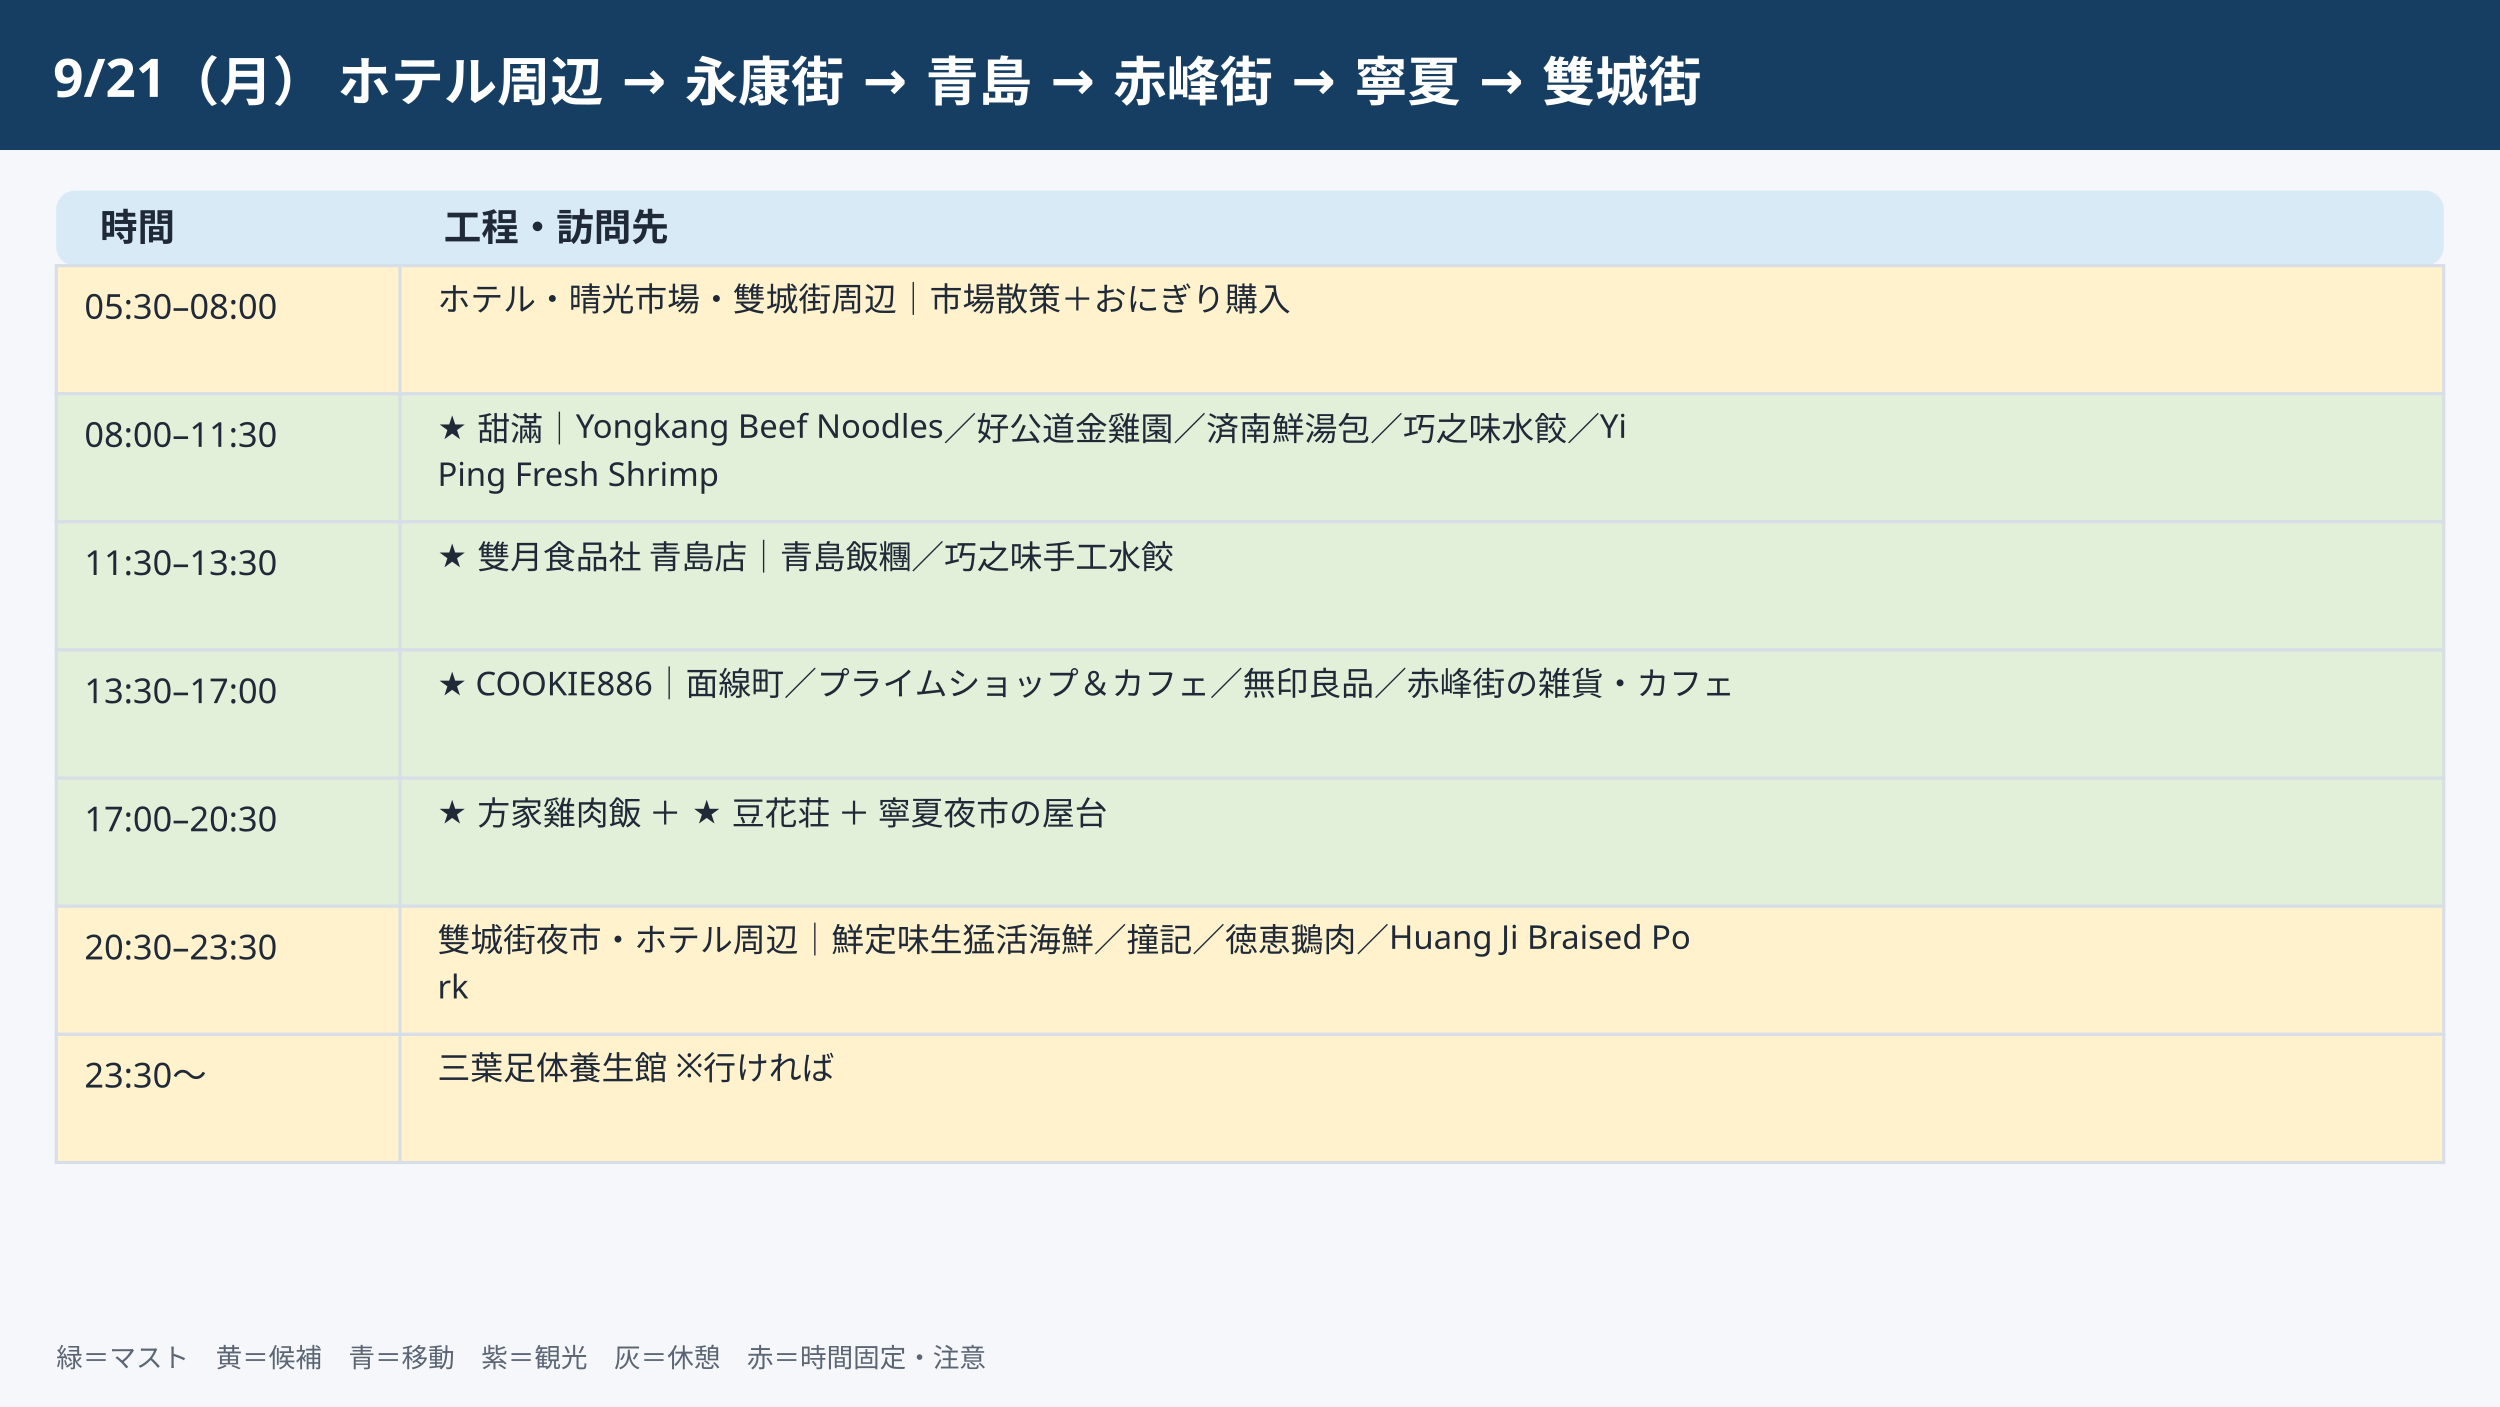
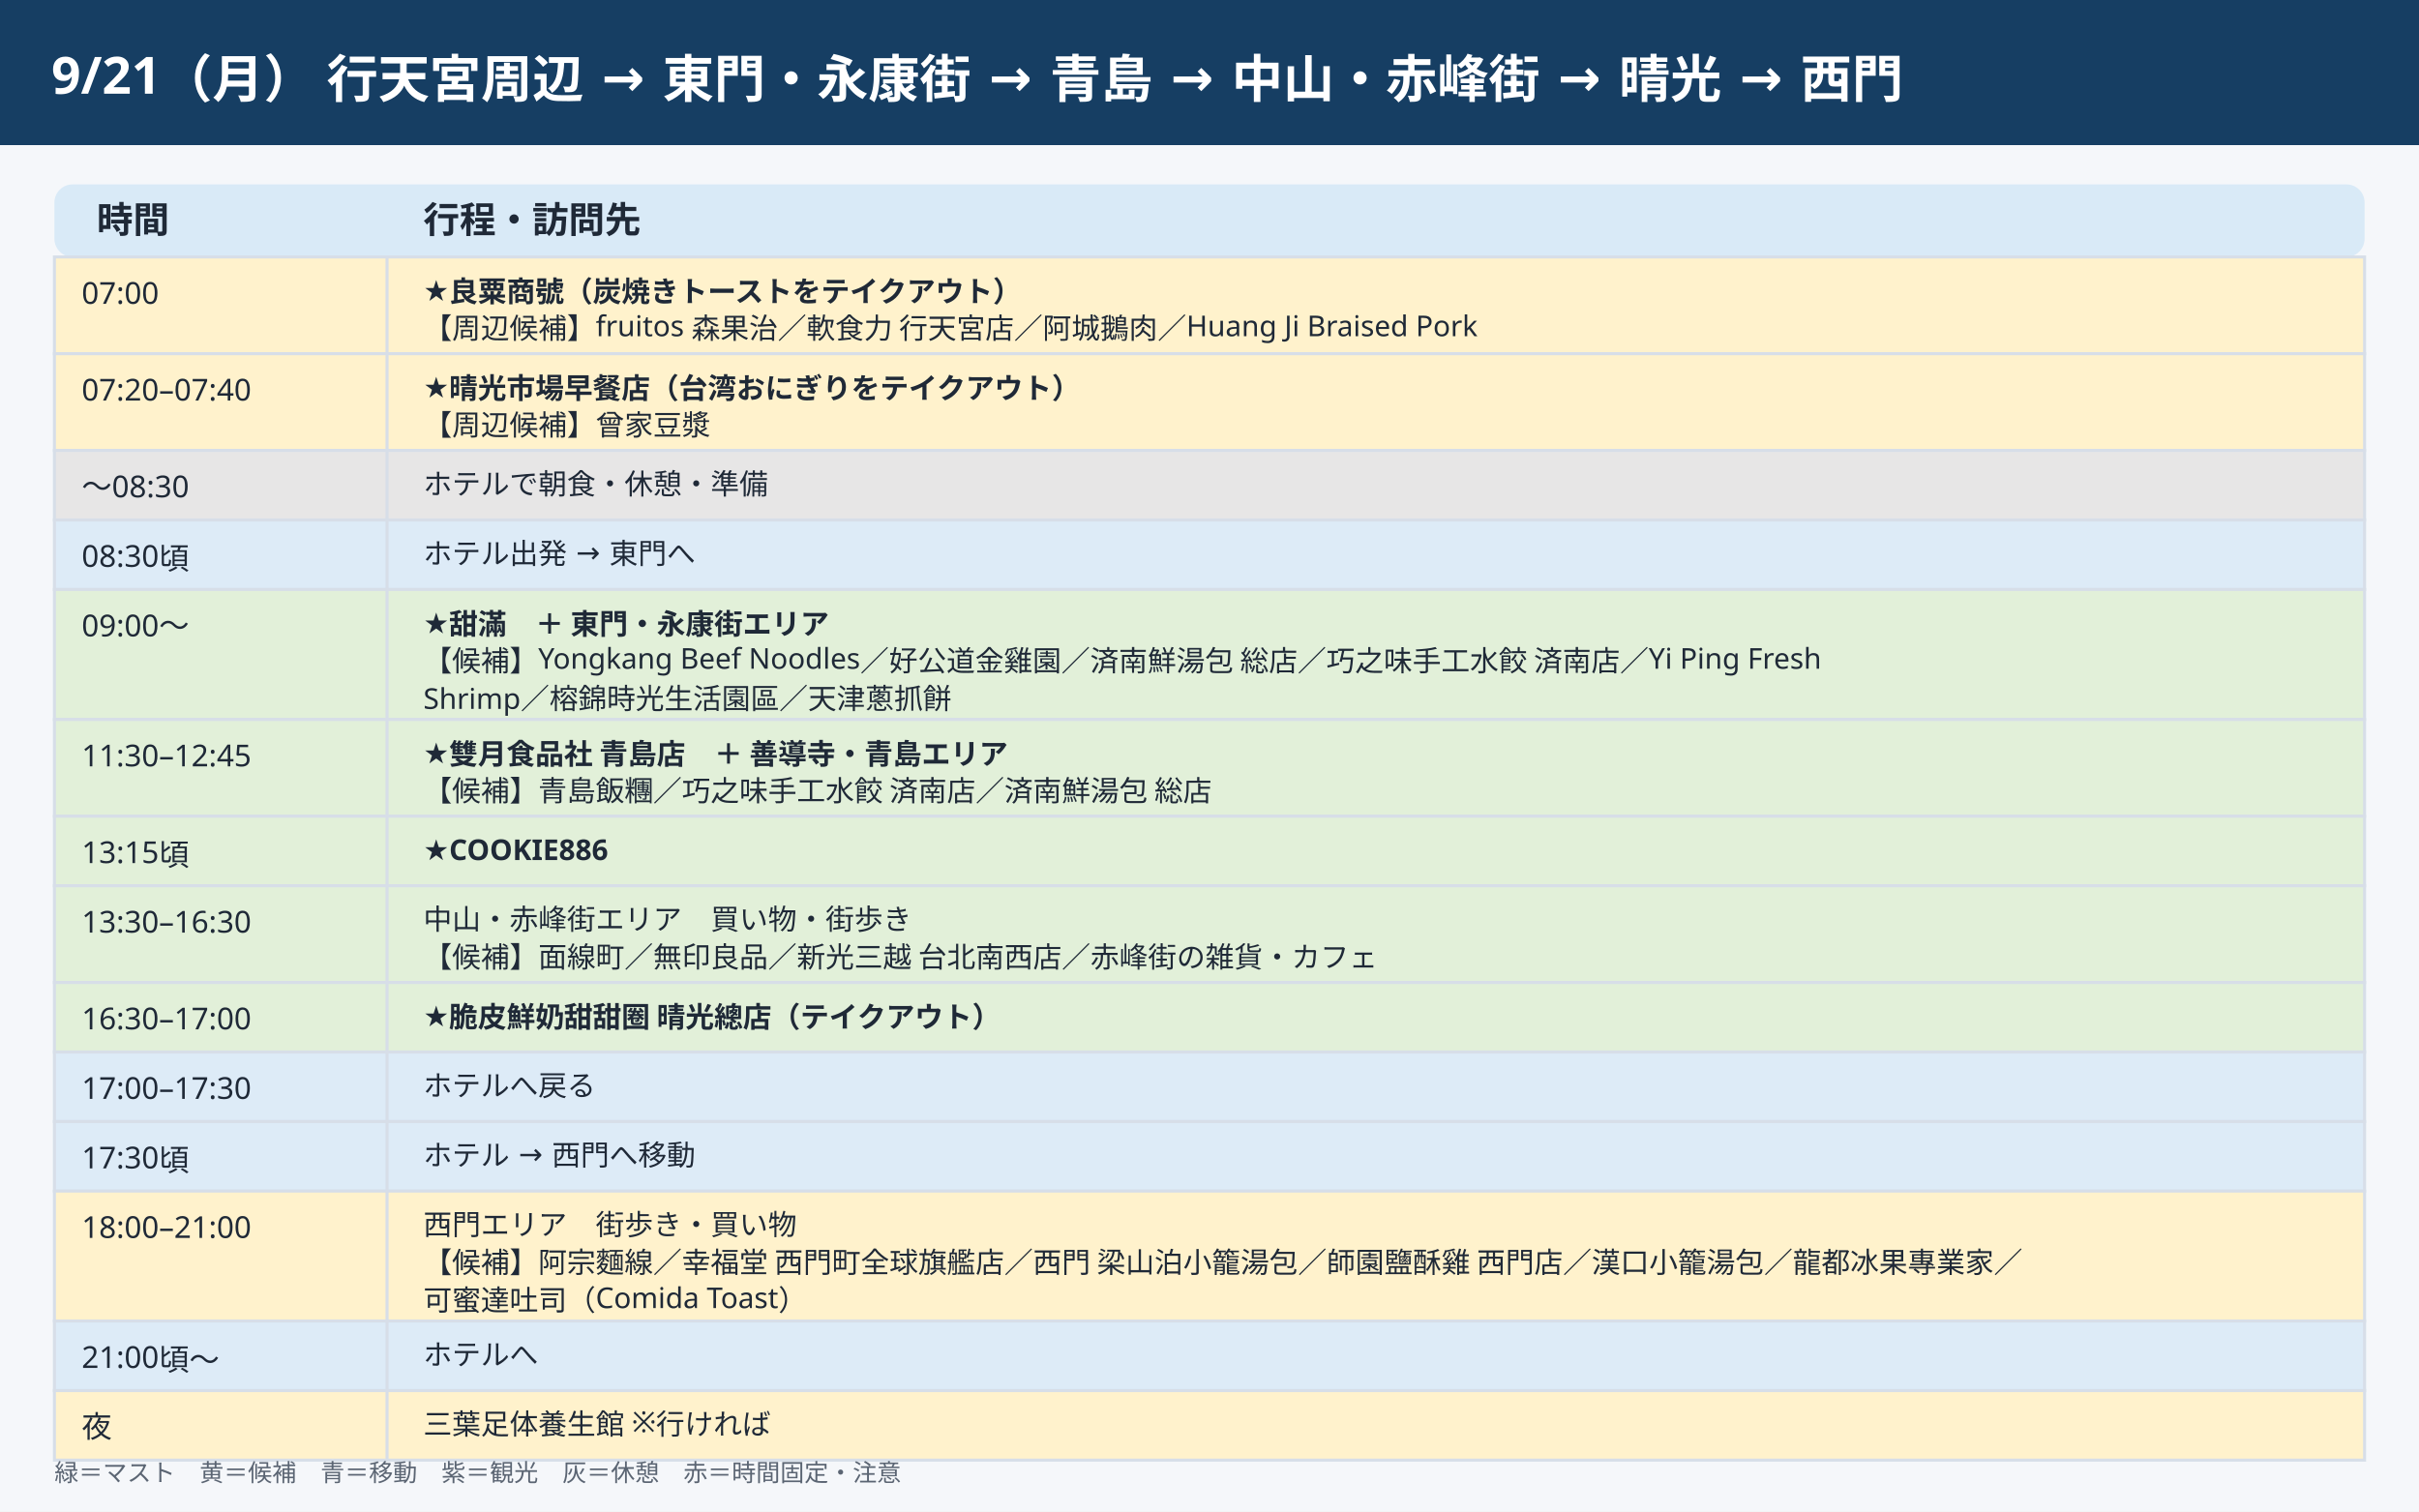
- <svg xmlns="http://www.w3.org/2000/svg" width="1600" height="900" viewBox="0 0 1600 900">
-   <rect width="1600" height="900" fill="#F5F7FA" />
+ <svg xmlns="http://www.w3.org/2000/svg" width="1600" height="1000" viewBox="0 0 1600 1000">
+   <rect width="1600" height="1000" fill="#F5F7FA" />
  <rect width="1600" height="96" fill="#163E63" />
-   <text x="34" y="62" font-family="Noto Sans JP, sans-serif" font-size="34" font-weight="700" fill="#fff">9/21（月） ホテル周辺 → 永康街 → 青島 → 赤峰街 → 寧夏 → 雙城街</text>
+   <text x="34" y="62" font-family="Noto Sans JP, sans-serif" font-size="34" font-weight="700" fill="#fff">9/21（月） 行天宮周辺 → 東門・永康街 → 青島 → 中山・赤峰街 → 晴光 → 西門</text>
  <rect x="36" y="122" width="1528" height="48" rx="12" fill="#D9EAF7" />
  <text x="64" y="154" font-family="Noto Sans JP, sans-serif" font-size="24" font-weight="700" fill="#1F2937">時間</text>
-   <text x="284" y="154" font-family="Noto Sans JP, sans-serif" font-size="24" font-weight="700" fill="#1F2937">工程・訪問先</text>
-   <rect x="36" y="170" width="1528" height="82" fill="#FFF2CC" stroke="#D7DEE8" stroke-width="2" />
-   <line x1="256" y1="170" x2="256" y2="252" stroke="#D7DEE8" stroke-width="2" />
-   <text x="54" y="204" font-family="Noto Sans JP, sans-serif" font-size="22" fill="#1F2937">05:30–08:00</text>
-   <text x="280" y="199" font-family="Noto Sans JP, sans-serif" font-size="21" fill="#1F2937">ホテル・晴光市場・雙城街周辺｜市場散策＋おにぎり購入</text>
-   <rect x="36" y="252" width="1528" height="82" fill="#E2F0D9" stroke="#D7DEE8" stroke-width="2" />
-   <line x1="256" y1="252" x2="256" y2="334" stroke="#D7DEE8" stroke-width="2" />
-   <text x="54" y="286" font-family="Noto Sans JP, sans-serif" font-size="22" fill="#1F2937">08:00–11:30</text>
-   <text x="280" y="281" font-family="Noto Sans JP, sans-serif" font-size="21" fill="#1F2937">★ 甜滿｜Yongkang Beef Noodles／好公道金雞園／済南鮮湯包／巧之味水餃／Yi</text>
-   <text x="280" y="311" font-family="Noto Sans JP, sans-serif" font-size="21" fill="#1F2937"> Ping Fresh Shrimp</text>
-   <rect x="36" y="334" width="1528" height="82" fill="#E2F0D9" stroke="#D7DEE8" stroke-width="2" />
-   <line x1="256" y1="334" x2="256" y2="416" stroke="#D7DEE8" stroke-width="2" />
-   <text x="54" y="368" font-family="Noto Sans JP, sans-serif" font-size="22" fill="#1F2937">11:30–13:30</text>
-   <text x="280" y="363" font-family="Noto Sans JP, sans-serif" font-size="21" fill="#1F2937">★ 雙月食品社 青島店｜青島飯糰／巧之味手工水餃</text>
-   <rect x="36" y="416" width="1528" height="82" fill="#E2F0D9" stroke="#D7DEE8" stroke-width="2" />
-   <line x1="256" y1="416" x2="256" y2="498" stroke="#D7DEE8" stroke-width="2" />
-   <text x="54" y="450" font-family="Noto Sans JP, sans-serif" font-size="22" fill="#1F2937">13:30–17:00</text>
-   <text x="280" y="445" font-family="Noto Sans JP, sans-serif" font-size="21" fill="#1F2937">★ COOKIE886｜面線町／プライムショップ＆カフェ／無印良品／赤峰街の雑貨・カフェ</text>
-   <rect x="36" y="498" width="1528" height="82" fill="#E2F0D9" stroke="#D7DEE8" stroke-width="2" />
-   <line x1="256" y1="498" x2="256" y2="580" stroke="#D7DEE8" stroke-width="2" />
-   <text x="54" y="532" font-family="Noto Sans JP, sans-serif" font-size="22" fill="#1F2937">17:00–20:30</text>
-   <text x="280" y="527" font-family="Noto Sans JP, sans-serif" font-size="21" fill="#1F2937">★ 方家雞肉飯 ＋ ★ 豆花荘 ＋ 寧夏夜市の屋台</text>
-   <rect x="36" y="580" width="1528" height="82" fill="#FFF2CC" stroke="#D7DEE8" stroke-width="2" />
-   <line x1="256" y1="580" x2="256" y2="662" stroke="#D7DEE8" stroke-width="2" />
-   <text x="54" y="614" font-family="Noto Sans JP, sans-serif" font-size="22" fill="#1F2937">20:30–23:30</text>
-   <text x="280" y="609" font-family="Noto Sans JP, sans-serif" font-size="21" fill="#1F2937">雙城街夜市・ホテル周辺｜鮮定味生猛活海鮮／撞記／徳恵鵝肉／Huang Ji Braised Po</text>
-   <text x="280" y="639" font-family="Noto Sans JP, sans-serif" font-size="21" fill="#1F2937">rk</text>
-   <rect x="36" y="662" width="1528" height="82" fill="#FFF2CC" stroke="#D7DEE8" stroke-width="2" />
-   <line x1="256" y1="662" x2="256" y2="744" stroke="#D7DEE8" stroke-width="2" />
-   <text x="54" y="696" font-family="Noto Sans JP, sans-serif" font-size="22" fill="#1F2937">23:30〜</text>
-   <text x="280" y="691" font-family="Noto Sans JP, sans-serif" font-size="21" fill="#1F2937">三葉足体養生館 ※行ければ</text>
-   <text x="36" y="875" font-family="Noto Sans JP, sans-serif" font-size="17" fill="#5B6573">緑＝マスト　黄＝候補　青＝移動　紫＝観光　灰＝休憩　赤＝時間固定・注意</text>
+   <text x="280" y="154" font-family="Noto Sans JP, sans-serif" font-size="24" font-weight="700" fill="#1F2937">行程・訪問先</text>
+   <rect x="36" y="170" width="1528" height="64" fill="#FFF2CC" stroke="#D7DEE8" stroke-width="2" />
+   <line x1="256" y1="170" x2="256" y2="234" stroke="#D7DEE8" stroke-width="2" />
+   <text x="54" y="201" font-family="Noto Sans JP, sans-serif" font-size="20" fill="#1F2937">07:00</text>
+   <text x="280" y="199" font-family="Noto Sans JP, sans-serif" font-size="19" font-weight="700" fill="#1F2937">★良粟商號（炭焼きトーストをテイクアウト）</text>
+   <text x="280" y="224" font-family="Noto Sans JP, sans-serif" font-size="19" font-weight="400" fill="#1F2937">【周辺候補】fruitos 森果治／軟食力 行天宮店／阿城鵝肉／Huang Ji Braised Pork</text>
+   <rect x="36" y="234" width="1528" height="64" fill="#FFF2CC" stroke="#D7DEE8" stroke-width="2" />
+   <line x1="256" y1="234" x2="256" y2="298" stroke="#D7DEE8" stroke-width="2" />
+   <text x="54" y="265" font-family="Noto Sans JP, sans-serif" font-size="20" fill="#1F2937">07:20–07:40</text>
+   <text x="280" y="263" font-family="Noto Sans JP, sans-serif" font-size="19" font-weight="700" fill="#1F2937">★晴光市場早餐店（台湾おにぎりをテイクアウト）</text>
+   <text x="280" y="288" font-family="Noto Sans JP, sans-serif" font-size="19" font-weight="400" fill="#1F2937">【周辺候補】曾家豆漿</text>
+   <rect x="36" y="298" width="1528" height="46" fill="#E7E6E6" stroke="#D7DEE8" stroke-width="2" />
+   <line x1="256" y1="298" x2="256" y2="344" stroke="#D7DEE8" stroke-width="2" />
+   <text x="54" y="329" font-family="Noto Sans JP, sans-serif" font-size="20" fill="#1F2937">〜08:30</text>
+   <text x="280" y="327" font-family="Noto Sans JP, sans-serif" font-size="19" font-weight="400" fill="#1F2937">ホテルで朝食・休憩・準備</text>
+   <rect x="36" y="344" width="1528" height="46" fill="#DDEBF7" stroke="#D7DEE8" stroke-width="2" />
+   <line x1="256" y1="344" x2="256" y2="390" stroke="#D7DEE8" stroke-width="2" />
+   <text x="54" y="375" font-family="Noto Sans JP, sans-serif" font-size="20" fill="#1F2937">08:30頃</text>
+   <text x="280" y="373" font-family="Noto Sans JP, sans-serif" font-size="19" font-weight="400" fill="#1F2937">ホテル出発 → 東門へ</text>
+   <rect x="36" y="390" width="1528" height="86" fill="#E2F0D9" stroke="#D7DEE8" stroke-width="2" />
+   <line x1="256" y1="390" x2="256" y2="476" stroke="#D7DEE8" stroke-width="2" />
+   <text x="54" y="421" font-family="Noto Sans JP, sans-serif" font-size="20" fill="#1F2937">09:00〜</text>
+   <text x="280" y="419" font-family="Noto Sans JP, sans-serif" font-size="19" font-weight="700" fill="#1F2937">★甜滿　＋ 東門・永康街エリア</text>
+   <text x="280" y="444" font-family="Noto Sans JP, sans-serif" font-size="19" font-weight="400" fill="#1F2937">【候補】Yongkang Beef Noodles／好公道金雞園／済南鮮湯包 総店／巧之味手工水餃 済南店／Yi Ping Fresh </text>
+   <text x="280" y="469" font-family="Noto Sans JP, sans-serif" font-size="19" font-weight="400" fill="#1F2937">Shrimp／榕錦時光生活園區／天津蔥抓餅</text>
+   <rect x="36" y="476" width="1528" height="64" fill="#E2F0D9" stroke="#D7DEE8" stroke-width="2" />
+   <line x1="256" y1="476" x2="256" y2="540" stroke="#D7DEE8" stroke-width="2" />
+   <text x="54" y="507" font-family="Noto Sans JP, sans-serif" font-size="20" fill="#1F2937">11:30–12:45</text>
+   <text x="280" y="505" font-family="Noto Sans JP, sans-serif" font-size="19" font-weight="700" fill="#1F2937">★雙月食品社 青島店　＋ 善導寺・青島エリア</text>
+   <text x="280" y="530" font-family="Noto Sans JP, sans-serif" font-size="19" font-weight="400" fill="#1F2937">【候補】青島飯糰／巧之味手工水餃 済南店／済南鮮湯包 総店</text>
+   <rect x="36" y="540" width="1528" height="46" fill="#E2F0D9" stroke="#D7DEE8" stroke-width="2" />
+   <line x1="256" y1="540" x2="256" y2="586" stroke="#D7DEE8" stroke-width="2" />
+   <text x="54" y="571" font-family="Noto Sans JP, sans-serif" font-size="20" fill="#1F2937">13:15頃</text>
+   <text x="280" y="569" font-family="Noto Sans JP, sans-serif" font-size="19" font-weight="700" fill="#1F2937">★COOKIE886</text>
+   <rect x="36" y="586" width="1528" height="64" fill="#E2F0D9" stroke="#D7DEE8" stroke-width="2" />
+   <line x1="256" y1="586" x2="256" y2="650" stroke="#D7DEE8" stroke-width="2" />
+   <text x="54" y="617" font-family="Noto Sans JP, sans-serif" font-size="20" fill="#1F2937">13:30–16:30</text>
+   <text x="280" y="615" font-family="Noto Sans JP, sans-serif" font-size="19" font-weight="400" fill="#1F2937">中山・赤峰街エリア　買い物・街歩き</text>
+   <text x="280" y="640" font-family="Noto Sans JP, sans-serif" font-size="19" font-weight="400" fill="#1F2937">【候補】面線町／無印良品／新光三越 台北南西店／赤峰街の雑貨・カフェ</text>
+   <rect x="36" y="650" width="1528" height="46" fill="#E2F0D9" stroke="#D7DEE8" stroke-width="2" />
+   <line x1="256" y1="650" x2="256" y2="696" stroke="#D7DEE8" stroke-width="2" />
+   <text x="54" y="681" font-family="Noto Sans JP, sans-serif" font-size="20" fill="#1F2937">16:30–17:00</text>
+   <text x="280" y="679" font-family="Noto Sans JP, sans-serif" font-size="19" font-weight="700" fill="#1F2937">★脆皮鮮奶甜甜圈 晴光總店（テイクアウト）</text>
+   <rect x="36" y="696" width="1528" height="46" fill="#DDEBF7" stroke="#D7DEE8" stroke-width="2" />
+   <line x1="256" y1="696" x2="256" y2="742" stroke="#D7DEE8" stroke-width="2" />
+   <text x="54" y="727" font-family="Noto Sans JP, sans-serif" font-size="20" fill="#1F2937">17:00–17:30</text>
+   <text x="280" y="725" font-family="Noto Sans JP, sans-serif" font-size="19" font-weight="400" fill="#1F2937">ホテルへ戻る</text>
+   <rect x="36" y="742" width="1528" height="46" fill="#DDEBF7" stroke="#D7DEE8" stroke-width="2" />
+   <line x1="256" y1="742" x2="256" y2="788" stroke="#D7DEE8" stroke-width="2" />
+   <text x="54" y="773" font-family="Noto Sans JP, sans-serif" font-size="20" fill="#1F2937">17:30頃</text>
+   <text x="280" y="771" font-family="Noto Sans JP, sans-serif" font-size="19" font-weight="400" fill="#1F2937">ホテル → 西門へ移動</text>
+   <rect x="36" y="788" width="1528" height="86" fill="#FFF2CC" stroke="#D7DEE8" stroke-width="2" />
+   <line x1="256" y1="788" x2="256" y2="874" stroke="#D7DEE8" stroke-width="2" />
+   <text x="54" y="819" font-family="Noto Sans JP, sans-serif" font-size="20" fill="#1F2937">18:00–21:00</text>
+   <text x="280" y="817" font-family="Noto Sans JP, sans-serif" font-size="19" font-weight="400" fill="#1F2937">西門エリア　街歩き・買い物</text>
+   <text x="280" y="842" font-family="Noto Sans JP, sans-serif" font-size="19" font-weight="400" fill="#1F2937">【候補】阿宗麵線／幸福堂 西門町全球旗艦店／西門 梁山泊小籠湯包／師園鹽酥雞 西門店／漢口小籠湯包／龍都冰果專業家／</text>
+   <text x="280" y="867" font-family="Noto Sans JP, sans-serif" font-size="19" font-weight="400" fill="#1F2937">可蜜達吐司（Comida Toast）</text>
+   <rect x="36" y="874" width="1528" height="46" fill="#DDEBF7" stroke="#D7DEE8" stroke-width="2" />
+   <line x1="256" y1="874" x2="256" y2="920" stroke="#D7DEE8" stroke-width="2" />
+   <text x="54" y="905" font-family="Noto Sans JP, sans-serif" font-size="20" fill="#1F2937">21:00頃〜</text>
+   <text x="280" y="903" font-family="Noto Sans JP, sans-serif" font-size="19" font-weight="400" fill="#1F2937">ホテルへ</text>
+   <rect x="36" y="920" width="1528" height="46" fill="#FFF2CC" stroke="#D7DEE8" stroke-width="2" />
+   <line x1="256" y1="920" x2="256" y2="966" stroke="#D7DEE8" stroke-width="2" />
+   <text x="54" y="951" font-family="Noto Sans JP, sans-serif" font-size="20" fill="#1F2937">夜</text>
+   <text x="280" y="949" font-family="Noto Sans JP, sans-serif" font-size="19" font-weight="400" fill="#1F2937">三葉足体養生館 ※行ければ</text>
+   <text x="36" y="980" font-family="Noto Sans JP, sans-serif" font-size="16" fill="#5B6573">緑＝マスト　黄＝候補　青＝移動　紫＝観光　灰＝休憩　赤＝時間固定・注意</text>
</svg>
